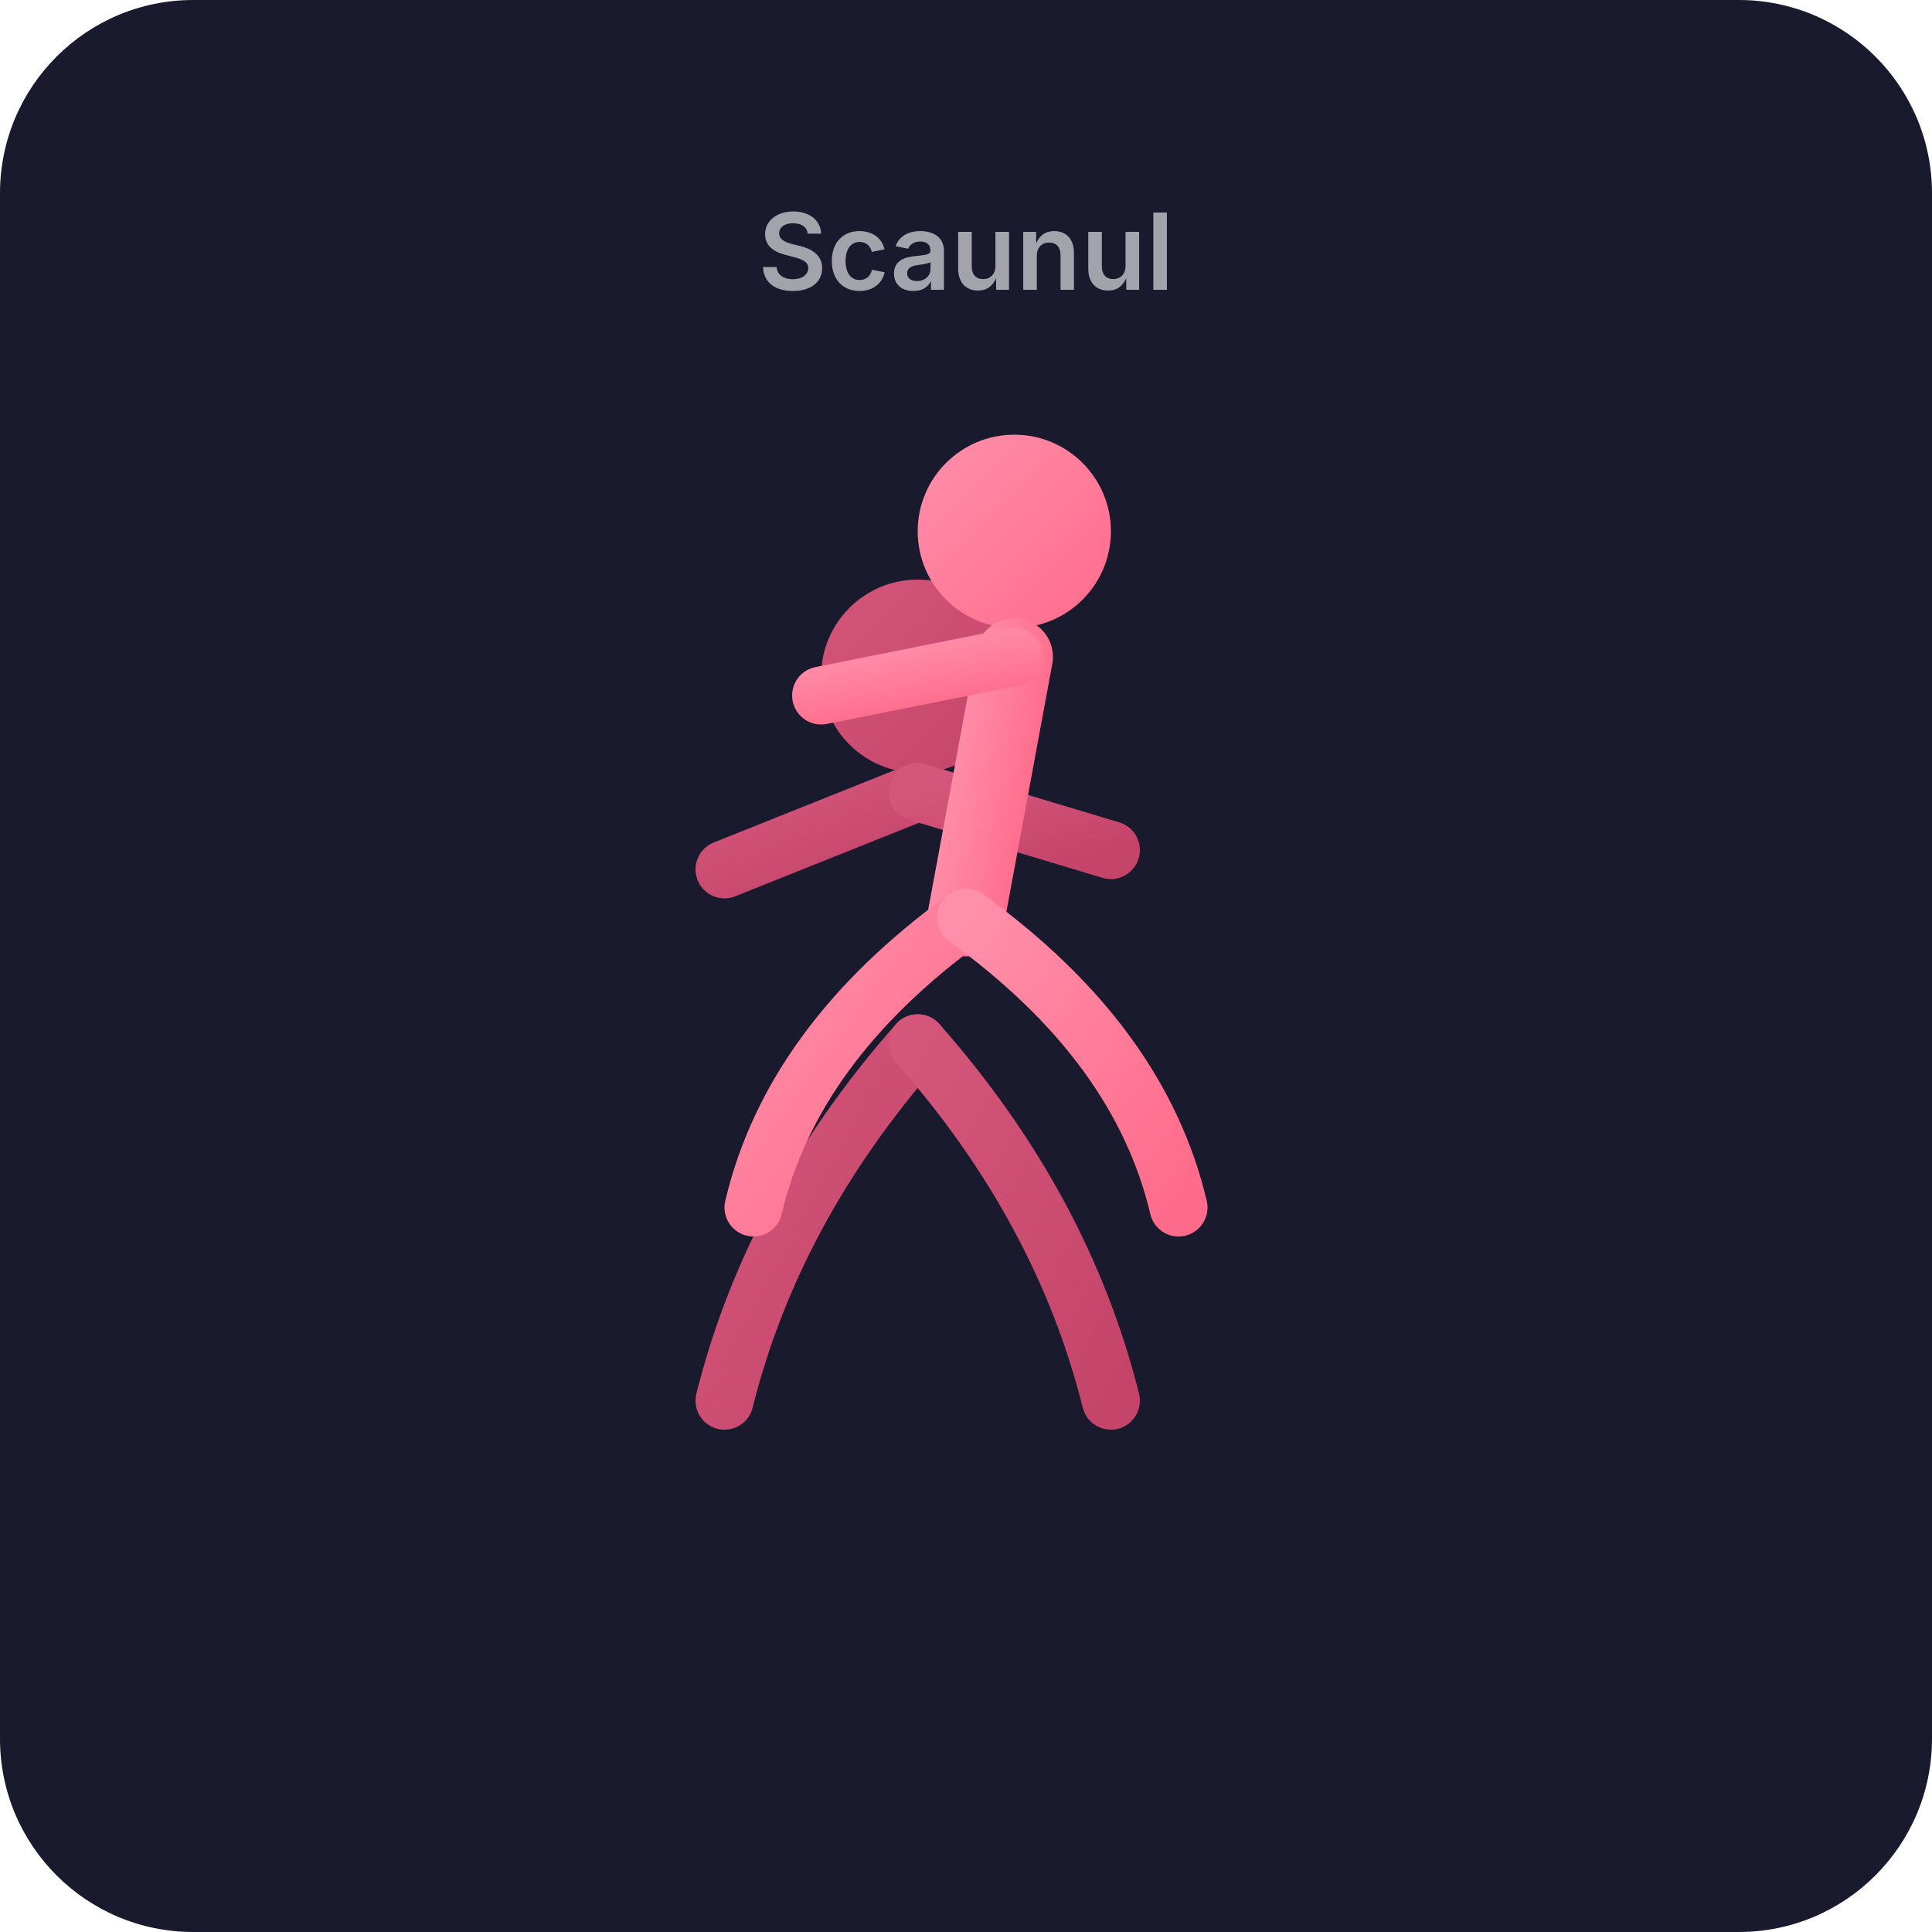
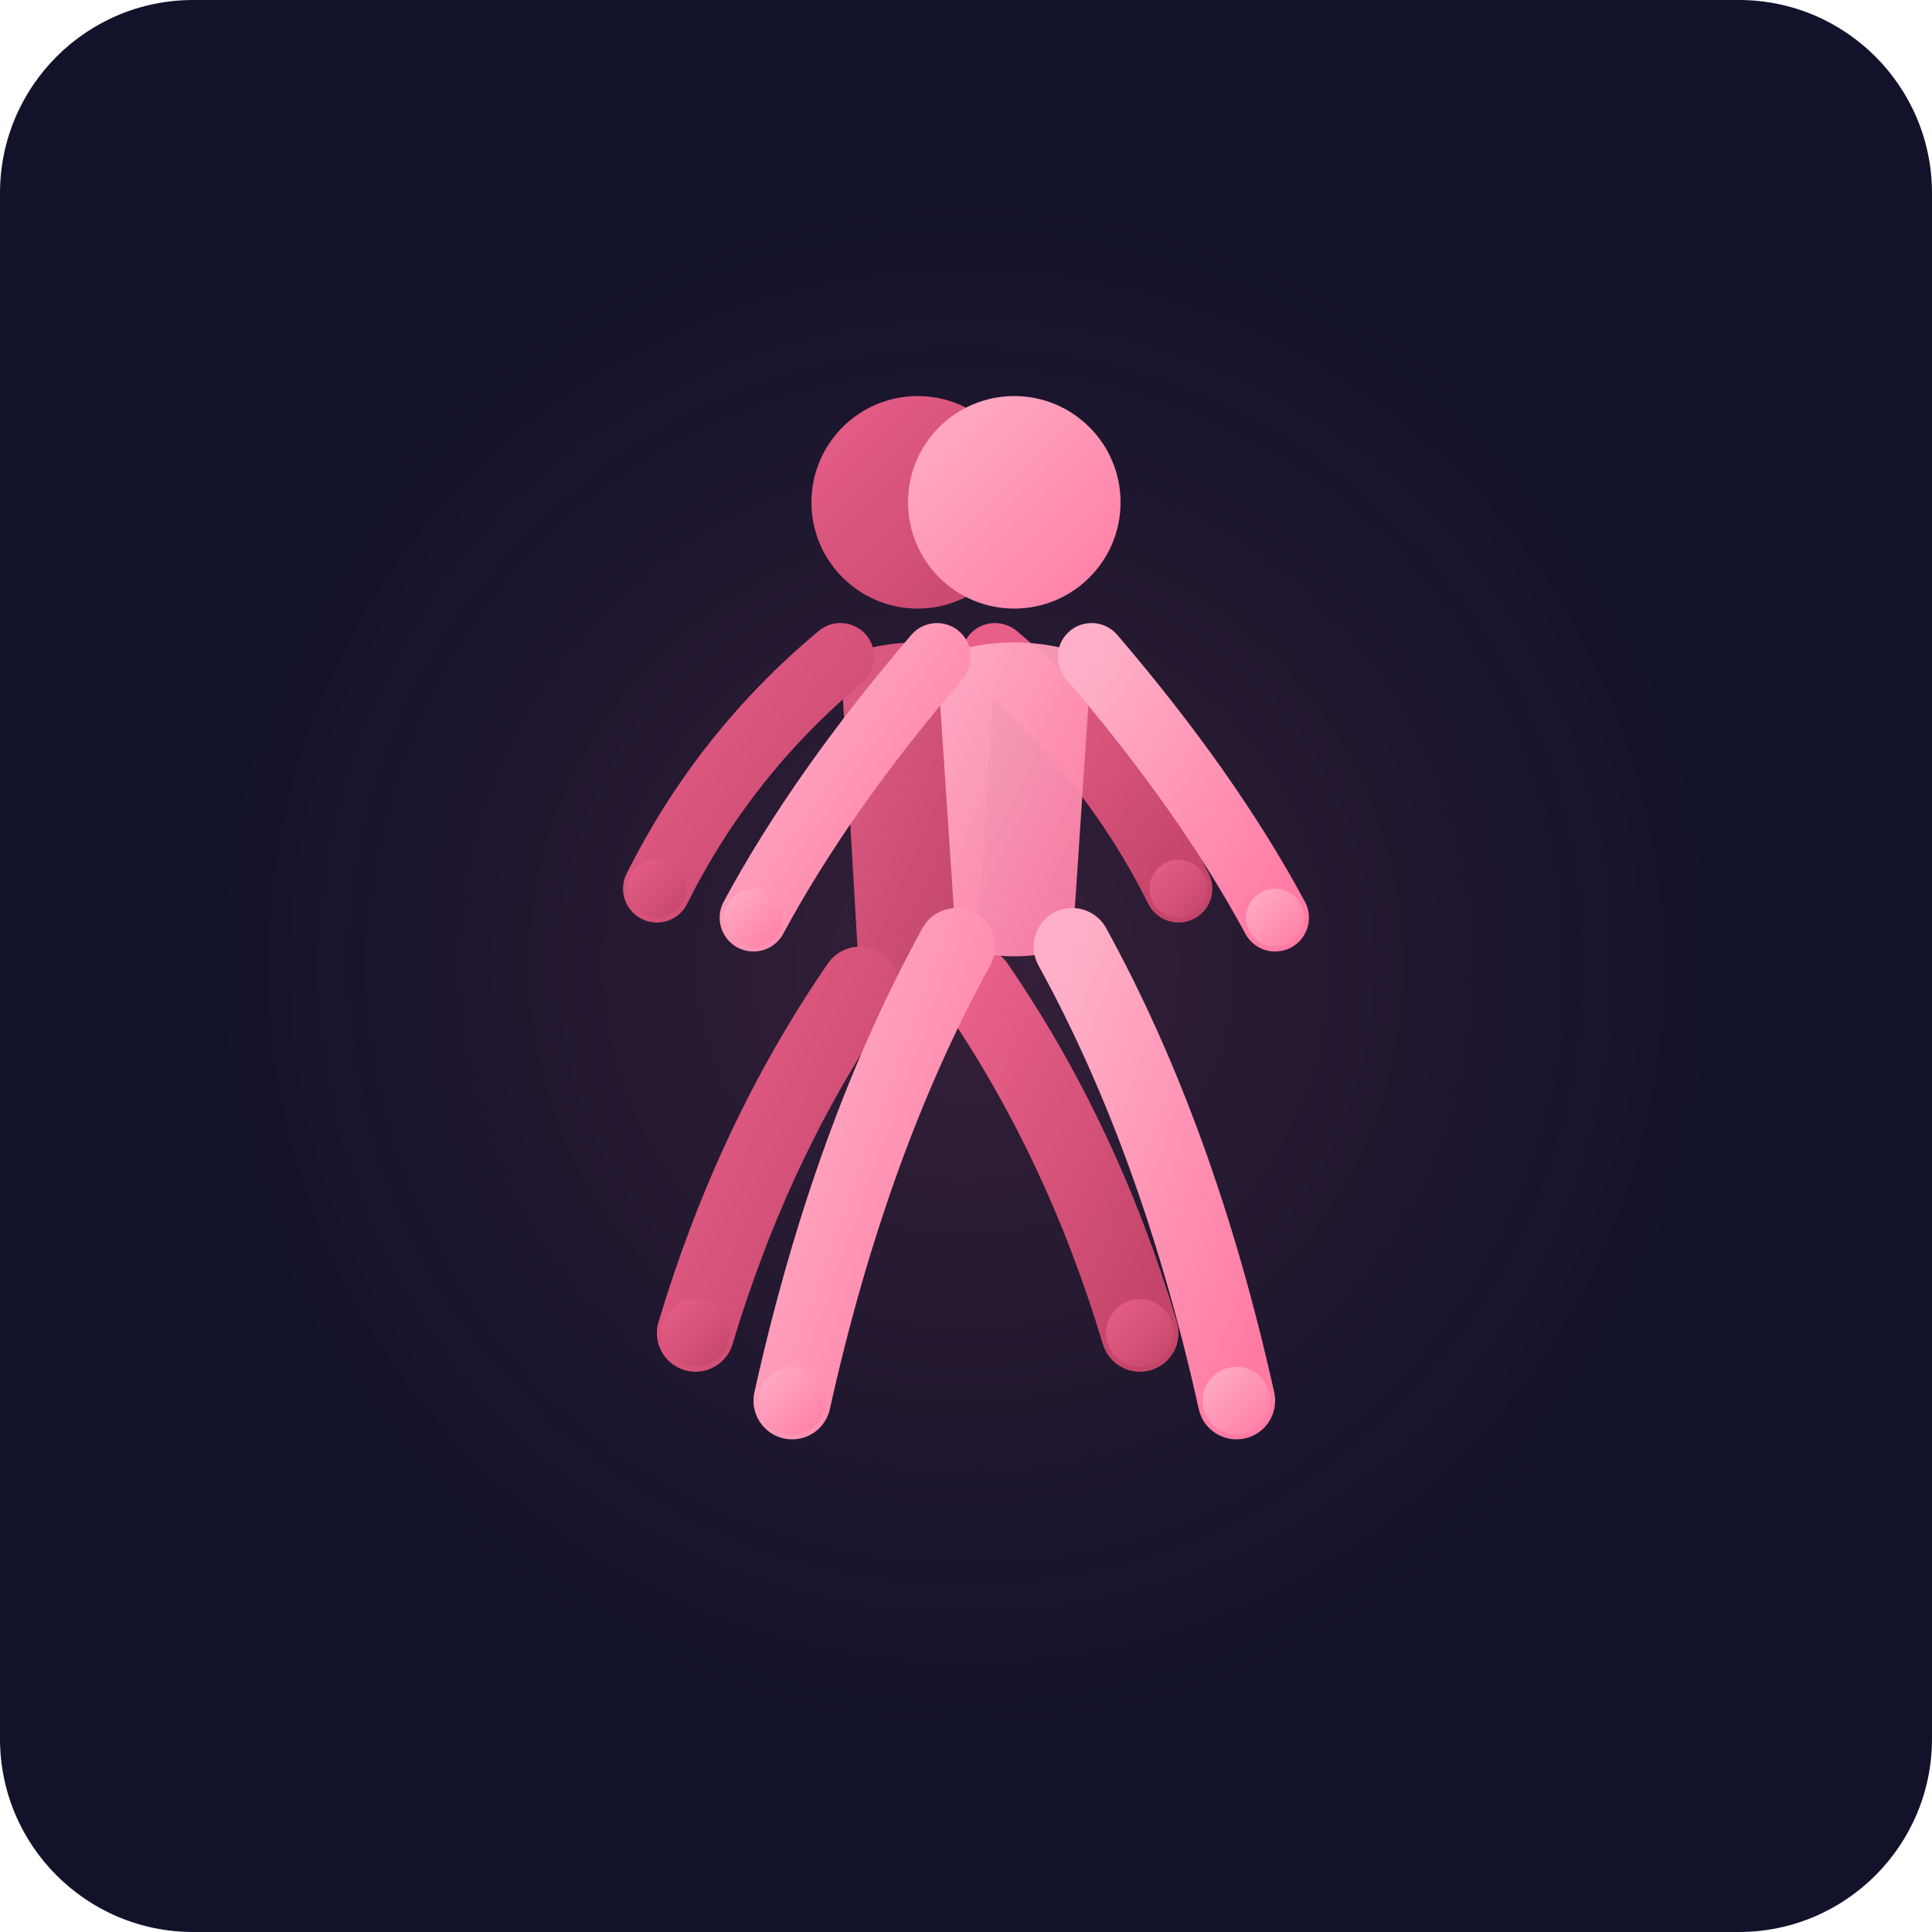
<svg xmlns="http://www.w3.org/2000/svg" viewBox="0 0 200 200" width="200" height="200">
  <defs>
    <linearGradient id="g1" x1="0%" y1="0%" x2="100%" y2="100%">
-       <stop offset="0%" style="stop-color:#FF8FAB;stop-opacity:1" />
-       <stop offset="100%" style="stop-color:#FF6B8A;stop-opacity:1" />
+       <stop offset="0%" style="stop-color:#FFB0C8;stop-opacity:1" />
+       <stop offset="100%" style="stop-color:#FF7BA3;stop-opacity:1" />
    </linearGradient>
    <linearGradient id="g2" x1="0%" y1="0%" x2="100%" y2="100%">
-       <stop offset="0%" style="stop-color:#D4567A;stop-opacity:1" />
+       <stop offset="0%" style="stop-color:#E8608A;stop-opacity:1" />
      <stop offset="100%" style="stop-color:#C44569;stop-opacity:1" />
    </linearGradient>
+     <radialGradient id="glow" cx="50%" cy="50%" r="50%">
+       <stop offset="0%" style="stop-color:#FF6B8A;stop-opacity:0.15" />
+       <stop offset="100%" style="stop-color:#FF6B8A;stop-opacity:0" />
+     </radialGradient>
  </defs>
-   <rect width="200" height="200" fill="#1a1a2e" rx="20" />
-   <text x="100" y="30" text-anchor="middle" fill="rgba(255,255,255,0.6)" font-family="-apple-system, sans-serif" font-size="11" font-weight="600">Scaunul</text>
-   <circle cx="95" cy="70" r="10" fill="url(#g2)" />
-   <line x1="95" y1="78" x2="95" y2="82" stroke="url(#g2)" stroke-width="4" stroke-linecap="round" />
-   <line x1="95" y1="82" x2="95" y2="108" stroke="url(#g2)" stroke-width="8" stroke-linecap="round" />
-   <path d="M95,82 Q85.0,86.0 75,90" fill="none" stroke="url(#g2)" stroke-width="6" stroke-linecap="round" />
-   <path d="M95,82 Q105.0,85.0 115,88" fill="none" stroke="url(#g2)" stroke-width="6" stroke-linecap="round" />
-   <path d="M95,108 Q80,125 75,145" fill="none" stroke="url(#g2)" stroke-width="6" stroke-linecap="round" />
-   <path d="M95,108 Q110,125 115,145" fill="none" stroke="url(#g2)" stroke-width="6" stroke-linecap="round" />
-   <circle cx="105" cy="55" r="10" fill="url(#g1)" />
-   <line x1="105" y1="63" x2="105" y2="68" stroke="url(#g1)" stroke-width="4" stroke-linecap="round" />
-   <line x1="105" y1="68" x2="100" y2="95" stroke="url(#g1)" stroke-width="8" stroke-linecap="round" />
-   <path d="M105,68 Q95.0,70.0 85,72" fill="none" stroke="url(#g1)" stroke-width="6" stroke-linecap="round" />
-   <path d="M105,68 Q112.5,68.0 120,68" fill="none" stroke="url(#g1)" stroke-width="6" stroke-linecap="round" />
-   <path d="M100,95 Q82,108 78,125" fill="none" stroke="url(#g1)" stroke-width="6" stroke-linecap="round" />
-   <path d="M100,95 Q118,108 122,125" fill="none" stroke="url(#g1)" stroke-width="6" stroke-linecap="round" />
+   <rect width="200" height="200" fill="#12122a" rx="20" />
+   <circle cx="100" cy="100" r="80" fill="url(#glow)" />
+   <circle cx="95" cy="52" r="11" fill="url(#g2)" />
+   <line x1="95" y1="61" x2="95.0" y2="65.0" stroke="url(#g2)" stroke-width="6" stroke-linecap="round" />
+   <path d="M87,68 Q95.0,65 103,68               L101,102 Q95.0,104 89,102 Z" fill="url(#g2)" opacity="0.95" />
+   <path d="M87,68 Q75,78 68,92" fill="none" stroke="url(#g2)" stroke-width="7" stroke-linecap="round" />
+   <circle cx="68" cy="92" r="3.0" fill="url(#g2)" />
+   <path d="M103,68 Q115,78 122,92" fill="none" stroke="url(#g2)" stroke-width="7" stroke-linecap="round" />
+   <circle cx="122" cy="92" r="3.0" fill="url(#g2)" />
+   <path d="M89,102 Q78,118 72,138" fill="none" stroke="url(#g2)" stroke-width="8" stroke-linecap="round" />
+   <circle cx="72" cy="138" r="3.5" fill="url(#g2)" />
+   <path d="M101,102 Q112,118 118,138" fill="none" stroke="url(#g2)" stroke-width="8" stroke-linecap="round" />
+   <circle cx="118" cy="138" r="3.5" fill="url(#g2)" />
+   <circle cx="105" cy="52" r="11" fill="url(#g1)" />
+   <line x1="105" y1="61" x2="105.0" y2="65.0" stroke="url(#g1)" stroke-width="6" stroke-linecap="round" />
+   <path d="M97,68 Q105.0,65 113,68               L111,98 Q105.0,100 99,98 Z" fill="url(#g1)" opacity="0.95" />
+   <path d="M97,68 Q85,82 78,95" fill="none" stroke="url(#g1)" stroke-width="7" stroke-linecap="round" />
+   <circle cx="78" cy="95" r="3.0" fill="url(#g1)" />
+   <path d="M113,68 Q125,82 132,95" fill="none" stroke="url(#g1)" stroke-width="7" stroke-linecap="round" />
+   <circle cx="132" cy="95" r="3.0" fill="url(#g1)" />
+   <path d="M99,98 Q88,118 82,145" fill="none" stroke="url(#g1)" stroke-width="8" stroke-linecap="round" />
+   <circle cx="82" cy="145" r="3.5" fill="url(#g1)" />
+   <path d="M111,98 Q122,118 128,145" fill="none" stroke="url(#g1)" stroke-width="8" stroke-linecap="round" />
+   <circle cx="128" cy="145" r="3.5" fill="url(#g1)" />
</svg>
